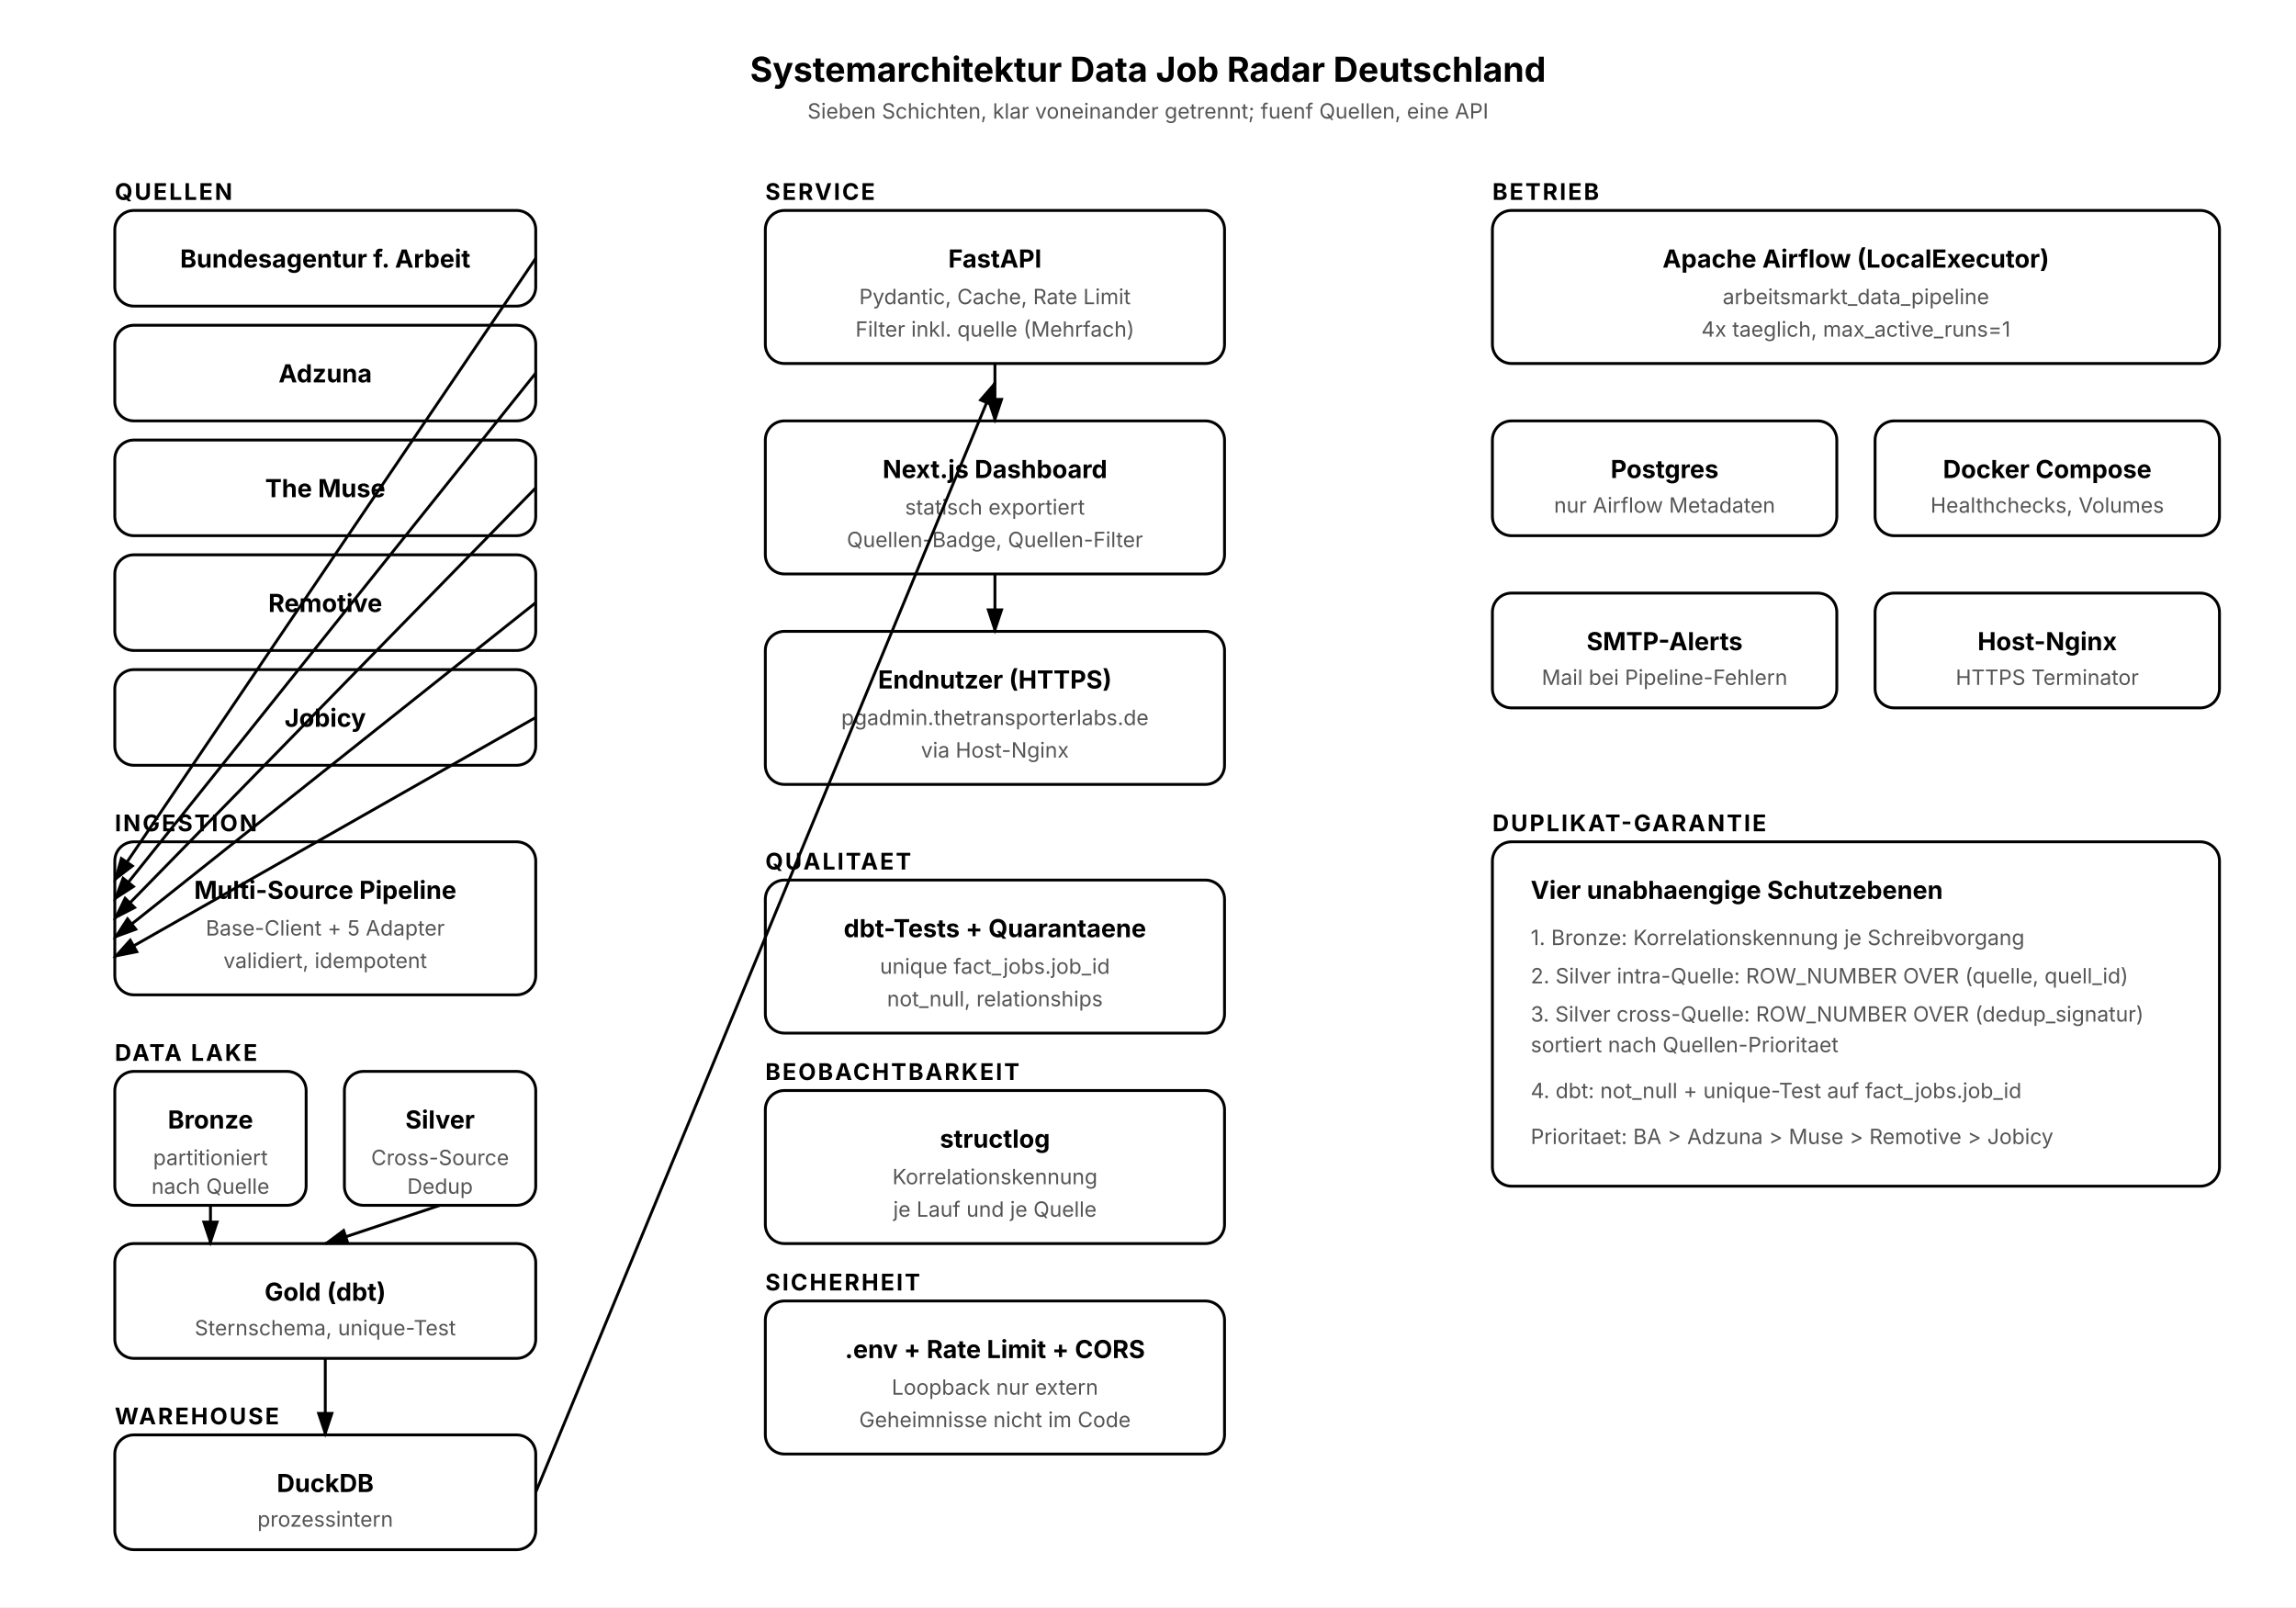
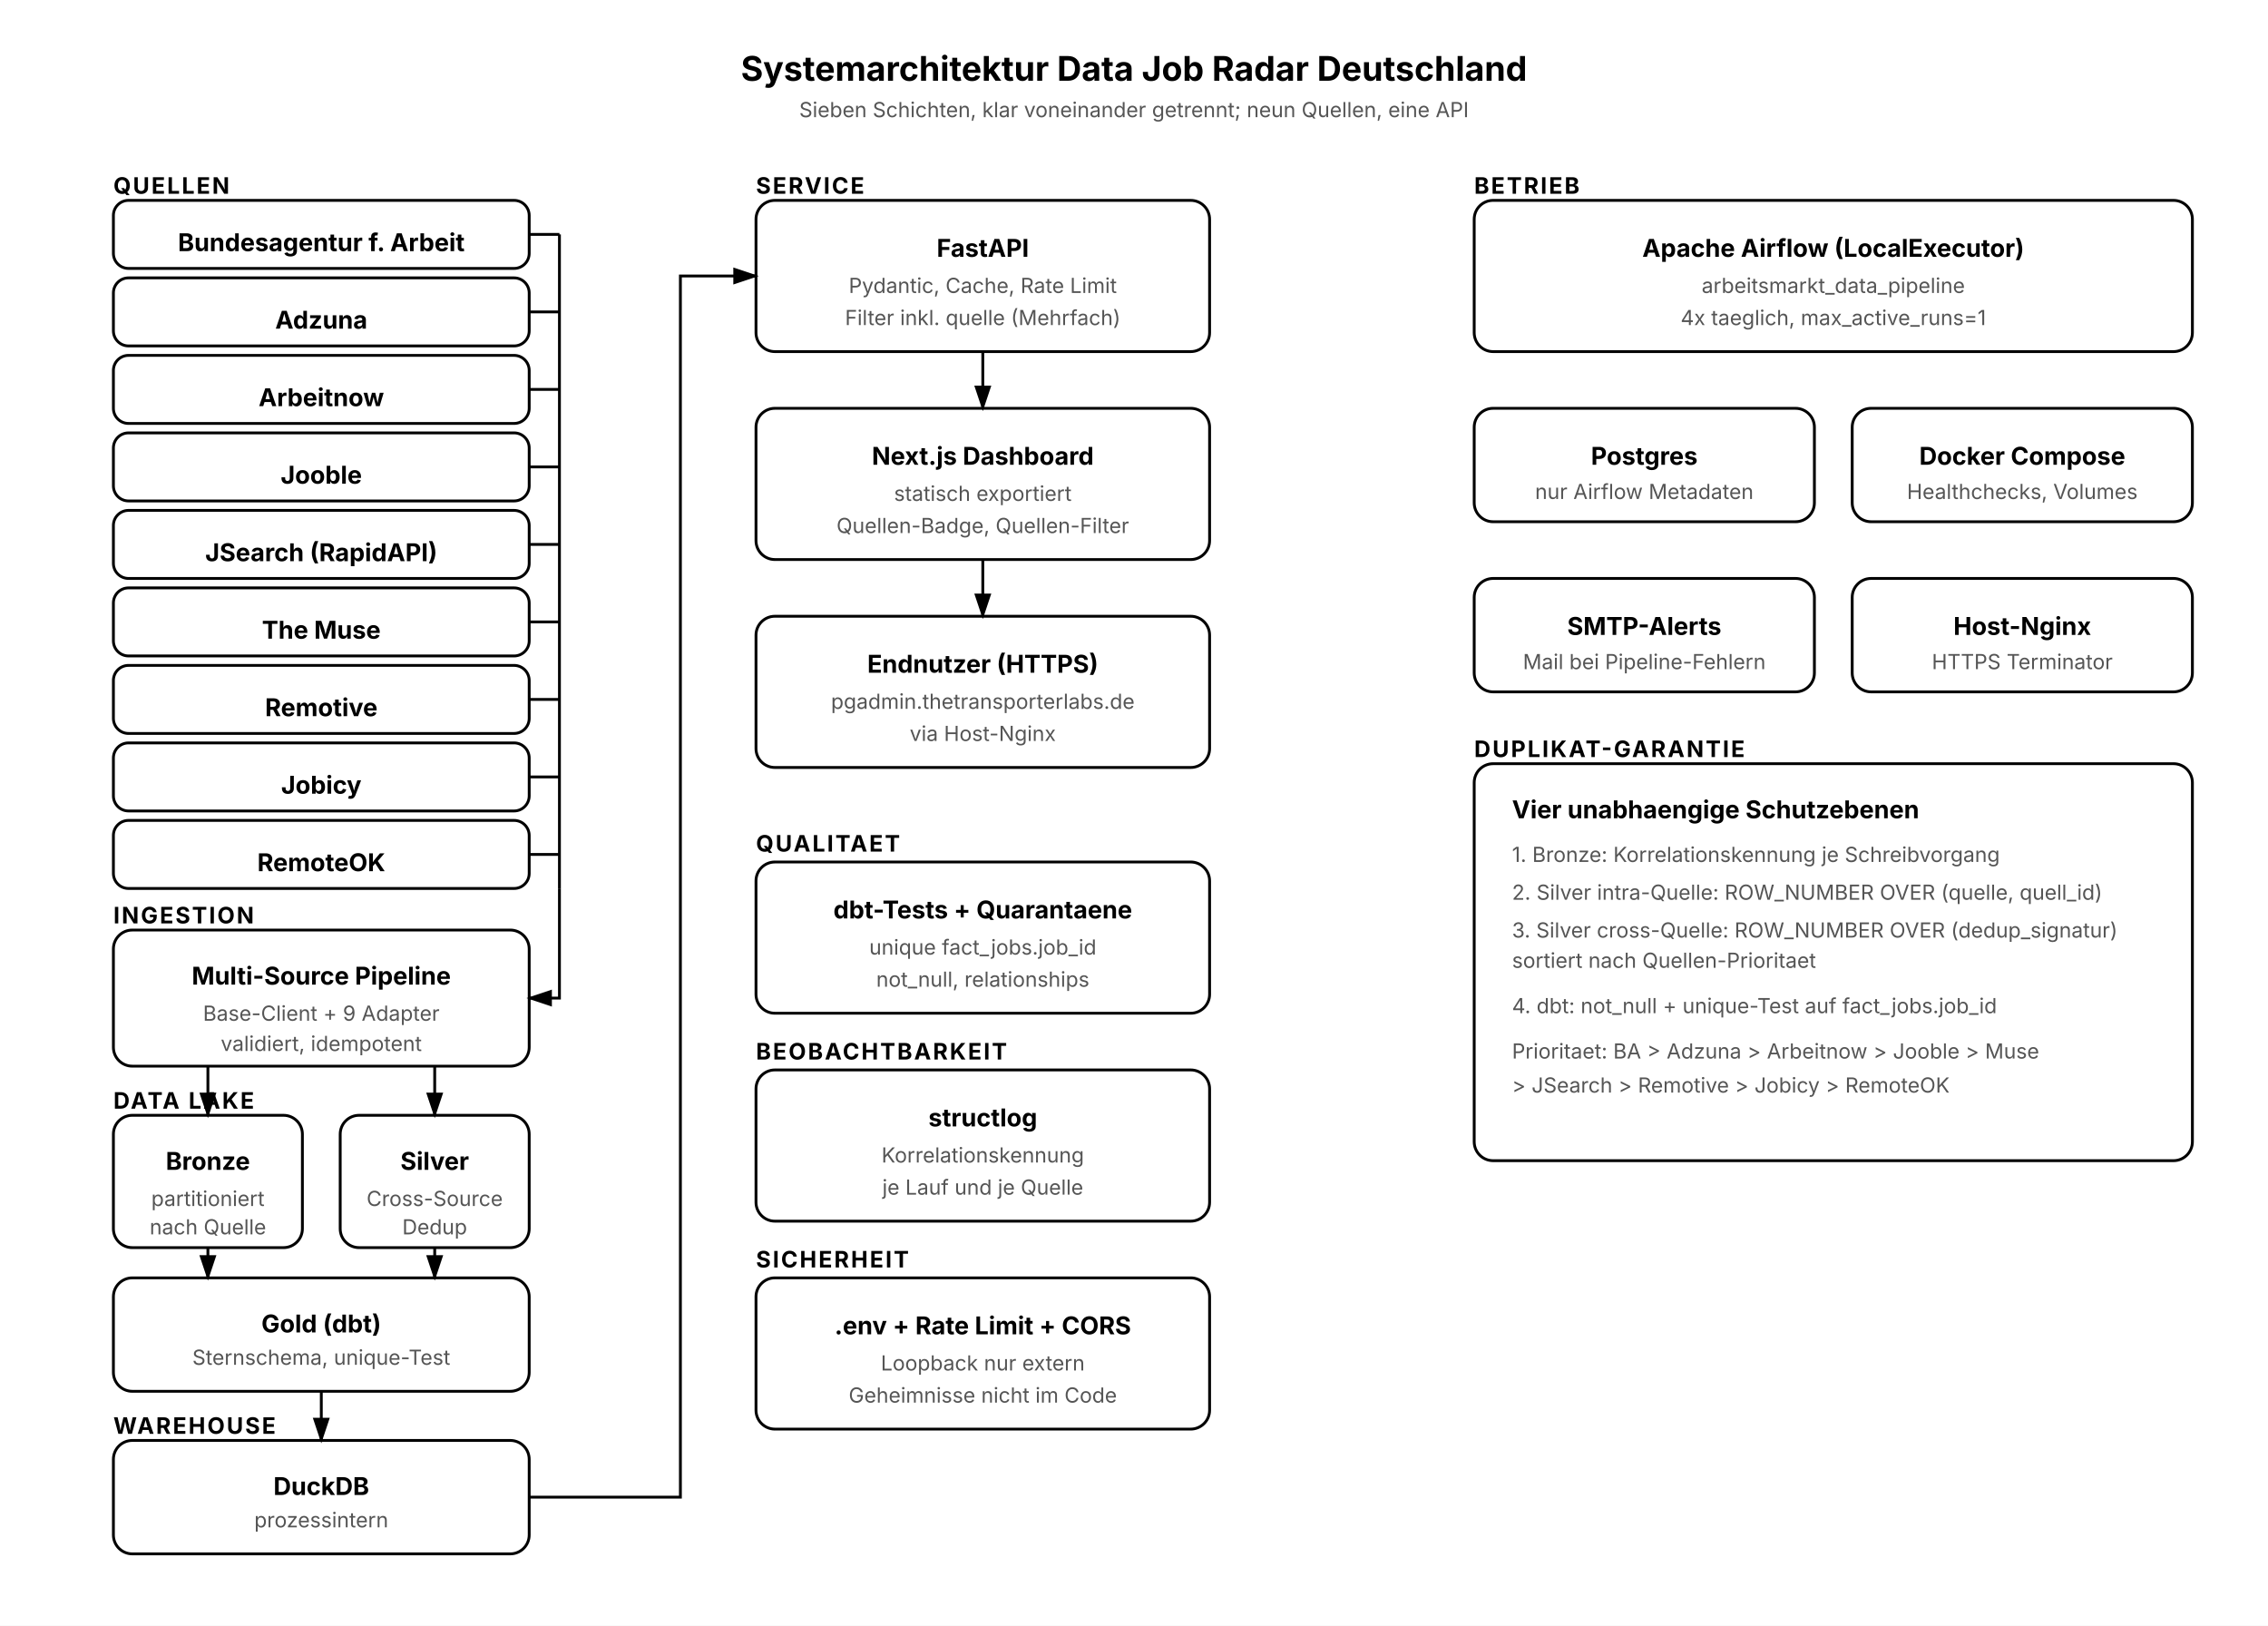
- <svg xmlns="http://www.w3.org/2000/svg" viewBox="0 0 1200 840" font-family="Inter, system-ui, sans-serif" font-size="13">
+ <svg xmlns="http://www.w3.org/2000/svg" viewBox="0 0 1200 860" font-family="Inter, system-ui, sans-serif" font-size="13">
  <style>
    .knoten { fill: #ffffff; stroke: #000000; stroke-width: 1.5; }
    .pfeil { stroke: #000000; stroke-width: 1.5; fill: none; }
    .titel { font-weight: 700; }
    .text { fill: #000000; text-anchor: middle; dominant-baseline: middle; }
    .links { text-anchor: start; }
    .gruppentitel { font-size: 12px; font-weight: 700; letter-spacing: 1px; }
    .meta { font-size: 11px; fill: #555555; }
  </style>
  <rect width="100%" height="100%" fill="#ffffff" />
  <text x="600" y="36" class="text titel" font-size="18">Systemarchitektur Data Job Radar Deutschland</text>
-   <text x="600" y="58" class="text meta">Sieben Schichten, klar voneinander getrennt; fuenf Quellen, eine API</text>
-   <text x="60" y="100" class="text links gruppentitel">QUELLEN</text>
-   <rect x="60" y="110" width="220" height="50" rx="10" class="knoten" />
-   <text x="170" y="135" class="text titel">Bundesagentur f. Arbeit</text>
-   <rect x="60" y="170" width="220" height="50" rx="10" class="knoten" />
-   <text x="170" y="195" class="text titel">Adzuna</text>
-   <rect x="60" y="230" width="220" height="50" rx="10" class="knoten" />
-   <text x="170" y="255" class="text titel">The Muse</text>
-   <rect x="60" y="290" width="220" height="50" rx="10" class="knoten" />
-   <text x="170" y="315" class="text titel">Remotive</text>
-   <rect x="60" y="350" width="220" height="50" rx="10" class="knoten" />
-   <text x="170" y="375" class="text titel">Jobicy</text>
-   <text x="60" y="430" class="text links gruppentitel">INGESTION</text>
-   <rect x="60" y="440" width="220" height="80" rx="10" class="knoten" />
-   <text x="170" y="465" class="text titel">Multi-Source Pipeline</text>
-   <text x="170" y="485" class="text meta">Base-Client + 5 Adapter</text>
-   <text x="170" y="502" class="text meta">validiert, idempotent</text>
-   <text x="60" y="550" class="text links gruppentitel">DATA LAKE</text>
-   <rect x="60" y="560" width="100" height="70" rx="10" class="knoten" />
-   <text x="110" y="585" class="text titel">Bronze</text>
-   <text x="110" y="605" class="text meta">partitioniert</text>
-   <text x="110" y="620" class="text meta">nach Quelle</text>
-   <rect x="180" y="560" width="100" height="70" rx="10" class="knoten" />
-   <text x="230" y="585" class="text titel">Silver</text>
-   <text x="230" y="605" class="text meta">Cross-Source</text>
-   <text x="230" y="620" class="text meta">Dedup</text>
-   <rect x="60" y="650" width="220" height="60" rx="10" class="knoten" />
-   <text x="170" y="675" class="text titel">Gold (dbt)</text>
-   <text x="170" y="694" class="text meta">Sternschema, unique-Test</text>
-   <text x="60" y="740" class="text links gruppentitel">WAREHOUSE</text>
-   <rect x="60" y="750" width="220" height="60" rx="10" class="knoten" />
-   <text x="170" y="775" class="text titel">DuckDB</text>
-   <text x="170" y="794" class="text meta">prozessintern</text>
-   <text x="400" y="100" class="text links gruppentitel">SERVICE</text>
-   <rect x="400" y="110" width="240" height="80" rx="10" class="knoten" />
-   <text x="520" y="135" class="text titel">FastAPI</text>
-   <text x="520" y="155" class="text meta">Pydantic, Cache, Rate Limit</text>
-   <text x="520" y="172" class="text meta">Filter inkl. quelle (Mehrfach)</text>
-   <rect x="400" y="220" width="240" height="80" rx="10" class="knoten" />
-   <text x="520" y="245" class="text titel">Next.js Dashboard</text>
-   <text x="520" y="265" class="text meta">statisch exportiert</text>
-   <text x="520" y="282" class="text meta">Quellen-Badge, Quellen-Filter</text>
-   <rect x="400" y="330" width="240" height="80" rx="10" class="knoten" />
-   <text x="520" y="355" class="text titel">Endnutzer (HTTPS)</text>
-   <text x="520" y="375" class="text meta">pgadmin.thetransporterlabs.de</text>
-   <text x="520" y="392" class="text meta">via Host-Nginx</text>
-   <text x="400" y="450" class="text links gruppentitel">QUALITAET</text>
-   <rect x="400" y="460" width="240" height="80" rx="10" class="knoten" />
-   <text x="520" y="485" class="text titel">dbt-Tests + Quarantaene</text>
-   <text x="520" y="505" class="text meta">unique fact_jobs.job_id</text>
-   <text x="520" y="522" class="text meta">not_null, relationships</text>
-   <text x="400" y="560" class="text links gruppentitel">BEOBACHTBARKEIT</text>
-   <rect x="400" y="570" width="240" height="80" rx="10" class="knoten" />
-   <text x="520" y="595" class="text titel">structlog</text>
-   <text x="520" y="615" class="text meta">Korrelationskennung</text>
-   <text x="520" y="632" class="text meta">je Lauf und je Quelle</text>
-   <text x="400" y="670" class="text links gruppentitel">SICHERHEIT</text>
-   <rect x="400" y="680" width="240" height="80" rx="10" class="knoten" />
-   <text x="520" y="705" class="text titel">.env + Rate Limit + CORS</text>
-   <text x="520" y="725" class="text meta">Loopback nur extern</text>
-   <text x="520" y="742" class="text meta">Geheimnisse nicht im Code</text>
-   <text x="780" y="100" class="text links gruppentitel">BETRIEB</text>
-   <rect x="780" y="110" width="380" height="80" rx="10" class="knoten" />
-   <text x="970" y="135" class="text titel">Apache Airflow (LocalExecutor)</text>
-   <text x="970" y="155" class="text meta">arbeitsmarkt_data_pipeline</text>
-   <text x="970" y="172" class="text meta">4x taeglich, max_active_runs=1</text>
-   <rect x="780" y="220" width="180" height="60" rx="10" class="knoten" />
-   <text x="870" y="245" class="text titel">Postgres</text>
-   <text x="870" y="264" class="text meta">nur Airflow Metadaten</text>
-   <rect x="980" y="220" width="180" height="60" rx="10" class="knoten" />
-   <text x="1070" y="245" class="text titel">Docker Compose</text>
-   <text x="1070" y="264" class="text meta">Healthchecks, Volumes</text>
-   <rect x="780" y="310" width="180" height="60" rx="10" class="knoten" />
-   <text x="870" y="335" class="text titel">SMTP-Alerts</text>
-   <text x="870" y="354" class="text meta">Mail bei Pipeline-Fehlern</text>
-   <rect x="980" y="310" width="180" height="60" rx="10" class="knoten" />
-   <text x="1070" y="335" class="text titel">Host-Nginx</text>
-   <text x="1070" y="354" class="text meta">HTTPS Terminator</text>
-   <text x="780" y="430" class="text links gruppentitel">DUPLIKAT-GARANTIE</text>
-   <rect x="780" y="440" width="380" height="180" rx="10" class="knoten" />
-   <text x="800" y="465" class="text links titel">Vier unabhaengige Schutzebenen</text>
-   <text x="800" y="490" class="text links meta">1. Bronze: Korrelationskennung je Schreibvorgang</text>
-   <text x="800" y="510" class="text links meta">2. Silver intra-Quelle: ROW_NUMBER OVER (quelle, quell_id)</text>
-   <text x="800" y="530" class="text links meta">3. Silver cross-Quelle: ROW_NUMBER OVER (dedup_signatur)</text>
-   <text x="800" y="546" class="text links meta">   sortiert nach Quellen-Prioritaet</text>
-   <text x="800" y="570" class="text links meta">4. dbt: not_null + unique-Test auf fact_jobs.job_id</text>
-   <text x="800" y="594" class="text links meta">Prioritaet: BA &gt; Adzuna &gt; Muse &gt; Remotive &gt; Jobicy</text>
-   <path class="pfeil" d="M280 135 L60 460" marker-end="url(#pa)" />
-   <path class="pfeil" d="M280 195 L60 470" marker-end="url(#pa)" />
-   <path class="pfeil" d="M280 255 L60 480" marker-end="url(#pa)" />
-   <path class="pfeil" d="M280 315 L60 490" marker-end="url(#pa)" />
-   <path class="pfeil" d="M280 375 L60 500" marker-end="url(#pa)" />
-   <path class="pfeil" d="M110 630 L110 650" marker-end="url(#pa)" />
-   <path class="pfeil" d="M230 630 L170 650" marker-end="url(#pa)" />
-   <path class="pfeil" d="M170 710 L170 750" marker-end="url(#pa)" />
-   <path class="pfeil" d="M280 780 L520 200" marker-end="url(#pa)" />
-   <path class="pfeil" d="M520 190 L520 220" marker-end="url(#pa)" />
-   <path class="pfeil" d="M520 300 L520 330" marker-end="url(#pa)" />
+   <text x="600" y="58" class="text meta">Sieben Schichten, klar voneinander getrennt; neun Quellen, eine API</text>
+   <text x="60" y="98" class="text links gruppentitel">QUELLEN</text>
+   <rect x="60" y="106" width="220" height="36" rx="8" class="knoten" />
+   <text x="170" y="128" class="text titel">Bundesagentur f. Arbeit</text>
+   <rect x="60" y="147" width="220" height="36" rx="8" class="knoten" />
+   <text x="170" y="169" class="text titel">Adzuna</text>
+   <rect x="60" y="188" width="220" height="36" rx="8" class="knoten" />
+   <text x="170" y="210" class="text titel">Arbeitnow</text>
+   <rect x="60" y="229" width="220" height="36" rx="8" class="knoten" />
+   <text x="170" y="251" class="text titel">Jooble</text>
+   <rect x="60" y="270" width="220" height="36" rx="8" class="knoten" />
+   <text x="170" y="292" class="text titel">JSearch (RapidAPI)</text>
+   <rect x="60" y="311" width="220" height="36" rx="8" class="knoten" />
+   <text x="170" y="333" class="text titel">The Muse</text>
+   <rect x="60" y="352" width="220" height="36" rx="8" class="knoten" />
+   <text x="170" y="374" class="text titel">Remotive</text>
+   <rect x="60" y="393" width="220" height="36" rx="8" class="knoten" />
+   <text x="170" y="415" class="text titel">Jobicy</text>
+   <rect x="60" y="434" width="220" height="36" rx="8" class="knoten" />
+   <text x="170" y="456" class="text titel">RemoteOK</text>
+   <line x1="296" y1="124" x2="296" y2="470" stroke="#000000" stroke-width="1.5" />
+   <line x1="280" y1="124" x2="296" y2="124" stroke="#000000" stroke-width="1.5" />
+   <line x1="280" y1="165" x2="296" y2="165" stroke="#000000" stroke-width="1.5" />
+   <line x1="280" y1="206" x2="296" y2="206" stroke="#000000" stroke-width="1.5" />
+   <line x1="280" y1="247" x2="296" y2="247" stroke="#000000" stroke-width="1.5" />
+   <line x1="280" y1="288" x2="296" y2="288" stroke="#000000" stroke-width="1.5" />
+   <line x1="280" y1="329" x2="296" y2="329" stroke="#000000" stroke-width="1.5" />
+   <line x1="280" y1="370" x2="296" y2="370" stroke="#000000" stroke-width="1.5" />
+   <line x1="280" y1="411" x2="296" y2="411" stroke="#000000" stroke-width="1.5" />
+   <line x1="280" y1="452" x2="296" y2="452" stroke="#000000" stroke-width="1.5" />
+   <text x="60" y="484" class="text links gruppentitel">INGESTION</text>
+   <rect x="60" y="492" width="220" height="72" rx="10" class="knoten" />
+   <text x="170" y="516" class="text titel">Multi-Source Pipeline</text>
+   <text x="170" y="536" class="text meta">Base-Client + 9 Adapter</text>
+   <text x="170" y="552" class="text meta">validiert, idempotent</text>
+   <text x="60" y="582" class="text links gruppentitel">DATA LAKE</text>
+   <rect x="60" y="590" width="100" height="70" rx="10" class="knoten" />
+   <text x="110" y="614" class="text titel">Bronze</text>
+   <text x="110" y="634" class="text meta">partitioniert</text>
+   <text x="110" y="649" class="text meta">nach Quelle</text>
+   <rect x="180" y="590" width="100" height="70" rx="10" class="knoten" />
+   <text x="230" y="614" class="text titel">Silver</text>
+   <text x="230" y="634" class="text meta">Cross-Source</text>
+   <text x="230" y="649" class="text meta">Dedup</text>
+   <rect x="60" y="676" width="220" height="60" rx="10" class="knoten" />
+   <text x="170" y="700" class="text titel">Gold (dbt)</text>
+   <text x="170" y="718" class="text meta">Sternschema, unique-Test</text>
+   <text x="60" y="754" class="text links gruppentitel">WAREHOUSE</text>
+   <rect x="60" y="762" width="220" height="60" rx="10" class="knoten" />
+   <text x="170" y="786" class="text titel">DuckDB</text>
+   <text x="170" y="804" class="text meta">prozessintern</text>
+   <text x="400" y="98" class="text links gruppentitel">SERVICE</text>
+   <rect x="400" y="106" width="240" height="80" rx="10" class="knoten" />
+   <text x="520" y="131" class="text titel">FastAPI</text>
+   <text x="520" y="151" class="text meta">Pydantic, Cache, Rate Limit</text>
+   <text x="520" y="168" class="text meta">Filter inkl. quelle (Mehrfach)</text>
+   <rect x="400" y="216" width="240" height="80" rx="10" class="knoten" />
+   <text x="520" y="241" class="text titel">Next.js Dashboard</text>
+   <text x="520" y="261" class="text meta">statisch exportiert</text>
+   <text x="520" y="278" class="text meta">Quellen-Badge, Quellen-Filter</text>
+   <rect x="400" y="326" width="240" height="80" rx="10" class="knoten" />
+   <text x="520" y="351" class="text titel">Endnutzer (HTTPS)</text>
+   <text x="520" y="371" class="text meta">pgadmin.thetransporterlabs.de</text>
+   <text x="520" y="388" class="text meta">via Host-Nginx</text>
+   <text x="400" y="446" class="text links gruppentitel">QUALITAET</text>
+   <rect x="400" y="456" width="240" height="80" rx="10" class="knoten" />
+   <text x="520" y="481" class="text titel">dbt-Tests + Quarantaene</text>
+   <text x="520" y="501" class="text meta">unique fact_jobs.job_id</text>
+   <text x="520" y="518" class="text meta">not_null, relationships</text>
+   <text x="400" y="556" class="text links gruppentitel">BEOBACHTBARKEIT</text>
+   <rect x="400" y="566" width="240" height="80" rx="10" class="knoten" />
+   <text x="520" y="591" class="text titel">structlog</text>
+   <text x="520" y="611" class="text meta">Korrelationskennung</text>
+   <text x="520" y="628" class="text meta">je Lauf und je Quelle</text>
+   <text x="400" y="666" class="text links gruppentitel">SICHERHEIT</text>
+   <rect x="400" y="676" width="240" height="80" rx="10" class="knoten" />
+   <text x="520" y="701" class="text titel">.env + Rate Limit + CORS</text>
+   <text x="520" y="721" class="text meta">Loopback nur extern</text>
+   <text x="520" y="738" class="text meta">Geheimnisse nicht im Code</text>
+   <text x="780" y="98" class="text links gruppentitel">BETRIEB</text>
+   <rect x="780" y="106" width="380" height="80" rx="10" class="knoten" />
+   <text x="970" y="131" class="text titel">Apache Airflow (LocalExecutor)</text>
+   <text x="970" y="151" class="text meta">arbeitsmarkt_data_pipeline</text>
+   <text x="970" y="168" class="text meta">4x taeglich, max_active_runs=1</text>
+   <rect x="780" y="216" width="180" height="60" rx="10" class="knoten" />
+   <text x="870" y="241" class="text titel">Postgres</text>
+   <text x="870" y="260" class="text meta">nur Airflow Metadaten</text>
+   <rect x="980" y="216" width="180" height="60" rx="10" class="knoten" />
+   <text x="1070" y="241" class="text titel">Docker Compose</text>
+   <text x="1070" y="260" class="text meta">Healthchecks, Volumes</text>
+   <rect x="780" y="306" width="180" height="60" rx="10" class="knoten" />
+   <text x="870" y="331" class="text titel">SMTP-Alerts</text>
+   <text x="870" y="350" class="text meta">Mail bei Pipeline-Fehlern</text>
+   <rect x="980" y="306" width="180" height="60" rx="10" class="knoten" />
+   <text x="1070" y="331" class="text titel">Host-Nginx</text>
+   <text x="1070" y="350" class="text meta">HTTPS Terminator</text>
+   <text x="780" y="396" class="text links gruppentitel">DUPLIKAT-GARANTIE</text>
+   <rect x="780" y="404" width="380" height="210" rx="10" class="knoten" />
+   <text x="800" y="428" class="text links titel">Vier unabhaengige Schutzebenen</text>
+   <text x="800" y="452" class="text links meta">1. Bronze: Korrelationskennung je Schreibvorgang</text>
+   <text x="800" y="472" class="text links meta">2. Silver intra-Quelle: ROW_NUMBER OVER (quelle, quell_id)</text>
+   <text x="800" y="492" class="text links meta">3. Silver cross-Quelle: ROW_NUMBER OVER (dedup_signatur)</text>
+   <text x="800" y="508" class="text links meta">   sortiert nach Quellen-Prioritaet</text>
+   <text x="800" y="532" class="text links meta">4. dbt: not_null + unique-Test auf fact_jobs.job_id</text>
+   <text x="800" y="556" class="text links meta">Prioritaet: BA &gt; Adzuna &gt; Arbeitnow &gt; Jooble &gt; Muse</text>
+   <text x="800" y="574" class="text links meta">           &gt; JSearch &gt; Remotive &gt; Jobicy &gt; RemoteOK</text>
+   <path class="pfeil" d="M296,470 L296,528 L280,528" marker-end="url(#pa)" />
+   <path class="pfeil" d="M110,564 L110,590" marker-end="url(#pa)" />
+   <path class="pfeil" d="M230,564 L230,590" marker-end="url(#pa)" />
+   <path class="pfeil" d="M110,660 L110,676" marker-end="url(#pa)" />
+   <path class="pfeil" d="M230,660 L230,676" marker-end="url(#pa)" />
+   <path class="pfeil" d="M170,736 L170,762" marker-end="url(#pa)" />
+   <path class="pfeil" d="M280,792 L360,792 L360,146 L400,146" marker-end="url(#pa)" />
+   <path class="pfeil" d="M520,186 L520,216" marker-end="url(#pa)" />
+   <path class="pfeil" d="M520,296 L520,326" marker-end="url(#pa)" />
  <defs>
    <marker id="pa" markerWidth="10" markerHeight="10" refX="8" refY="3" orient="auto">
      <path d="M0,0 L0,6 L9,3 z" fill="#000000" />
    </marker>
  </defs>
</svg>
